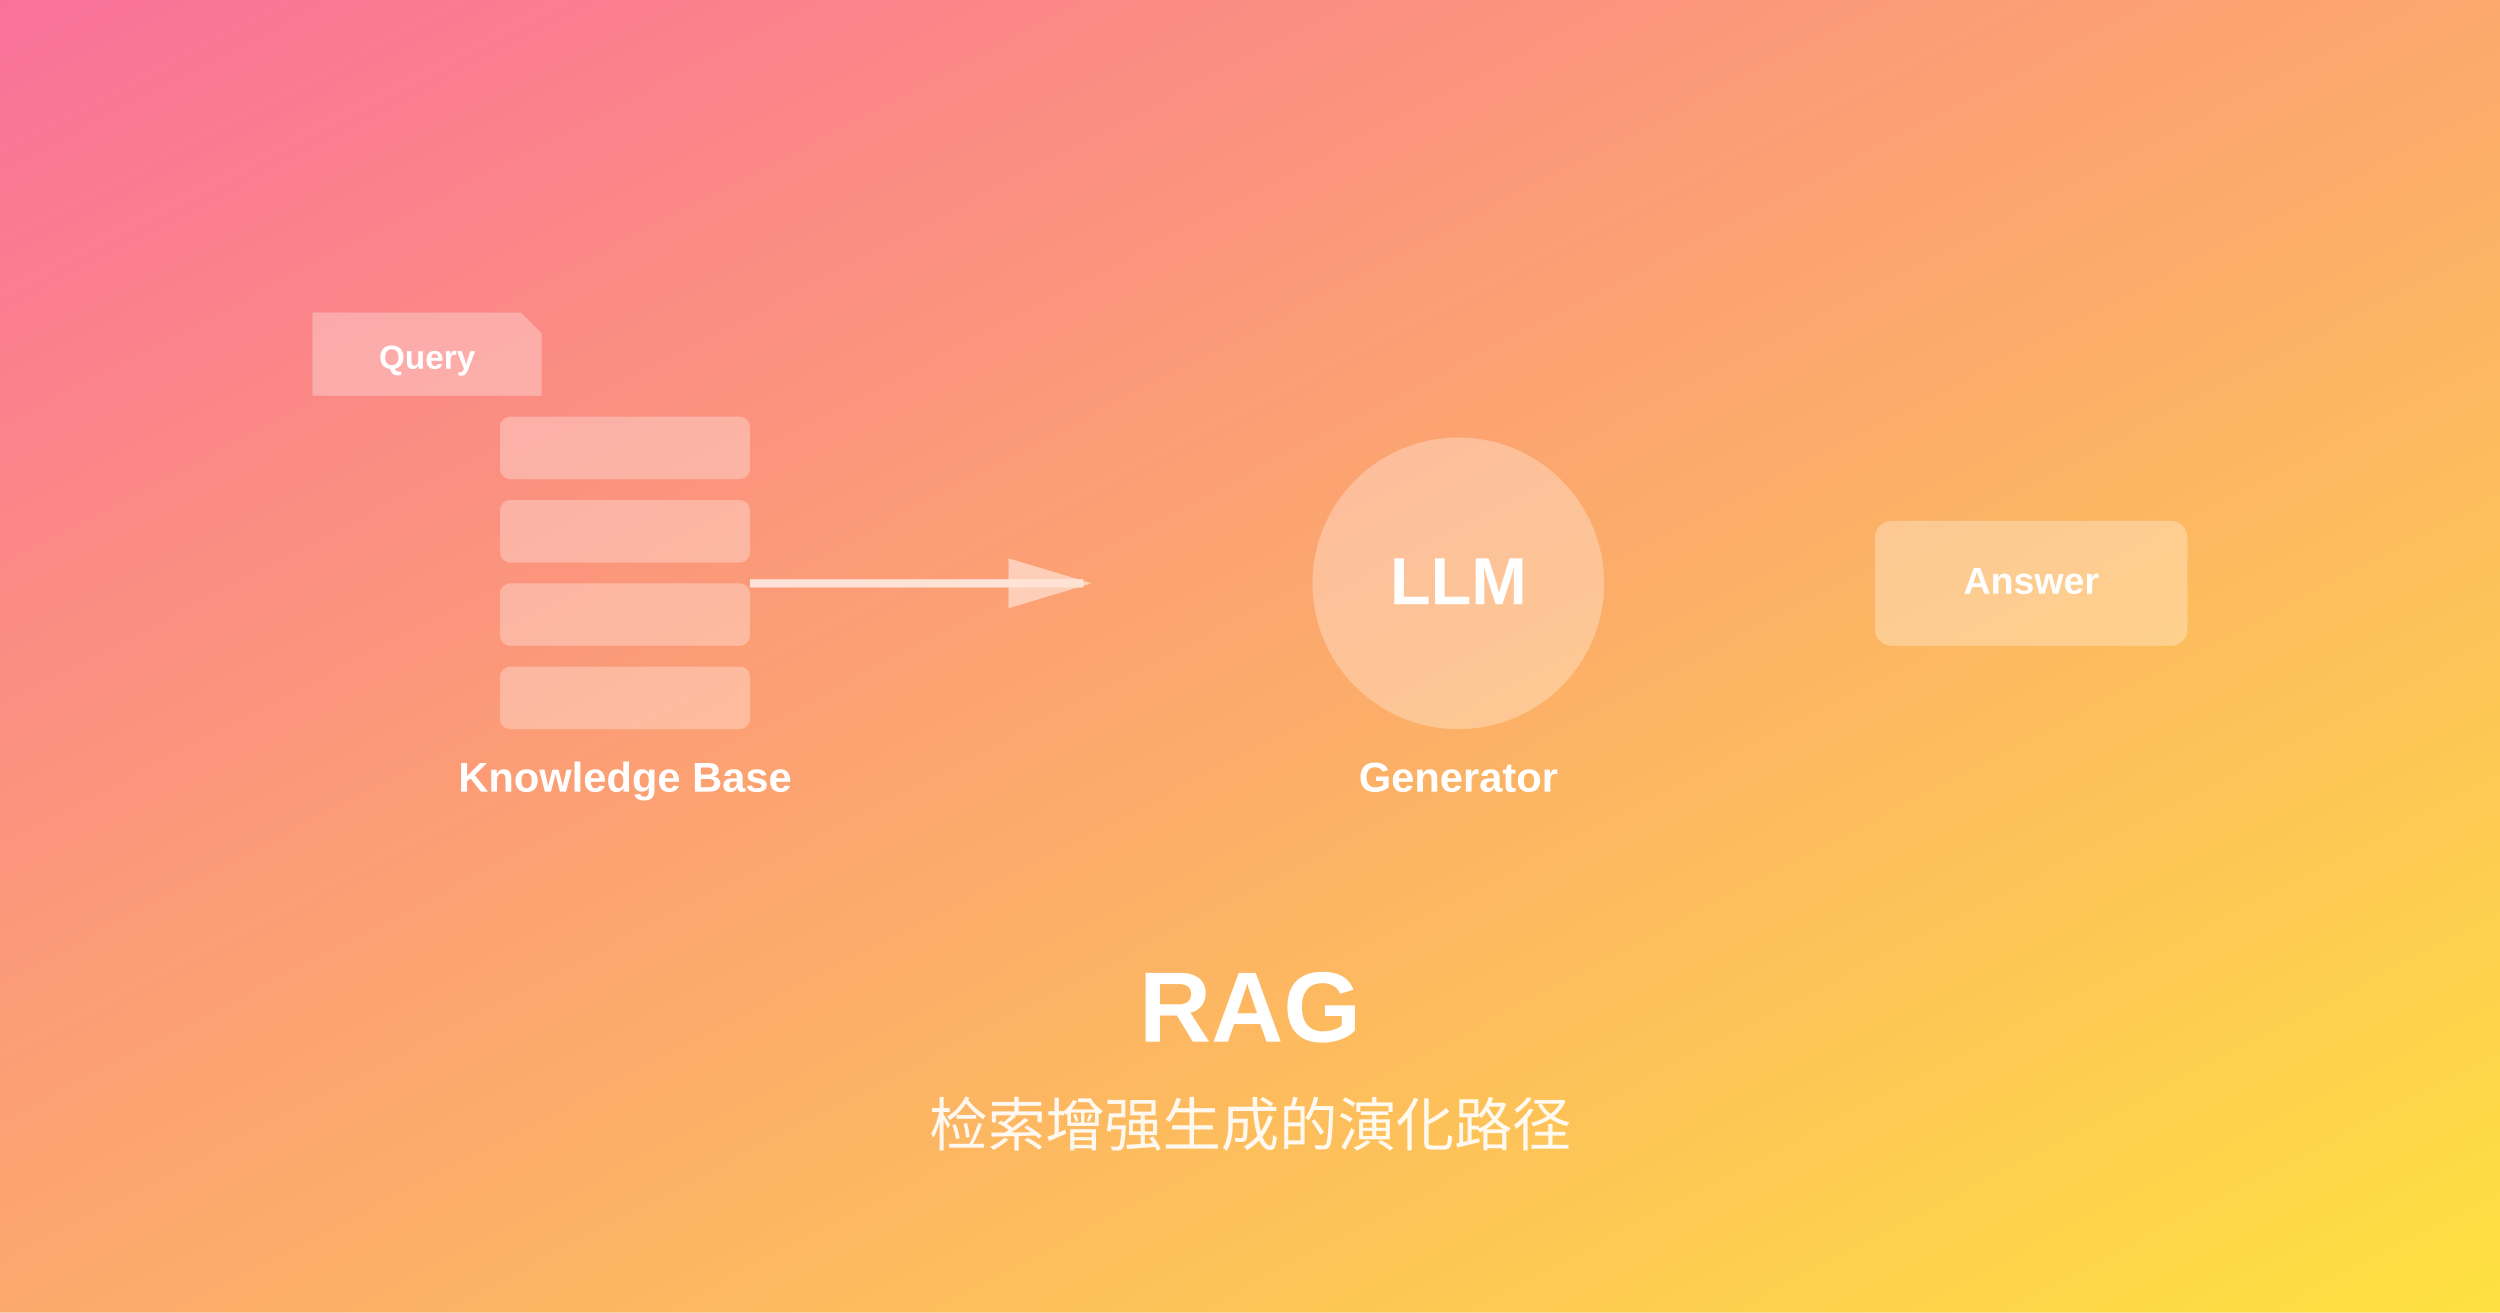
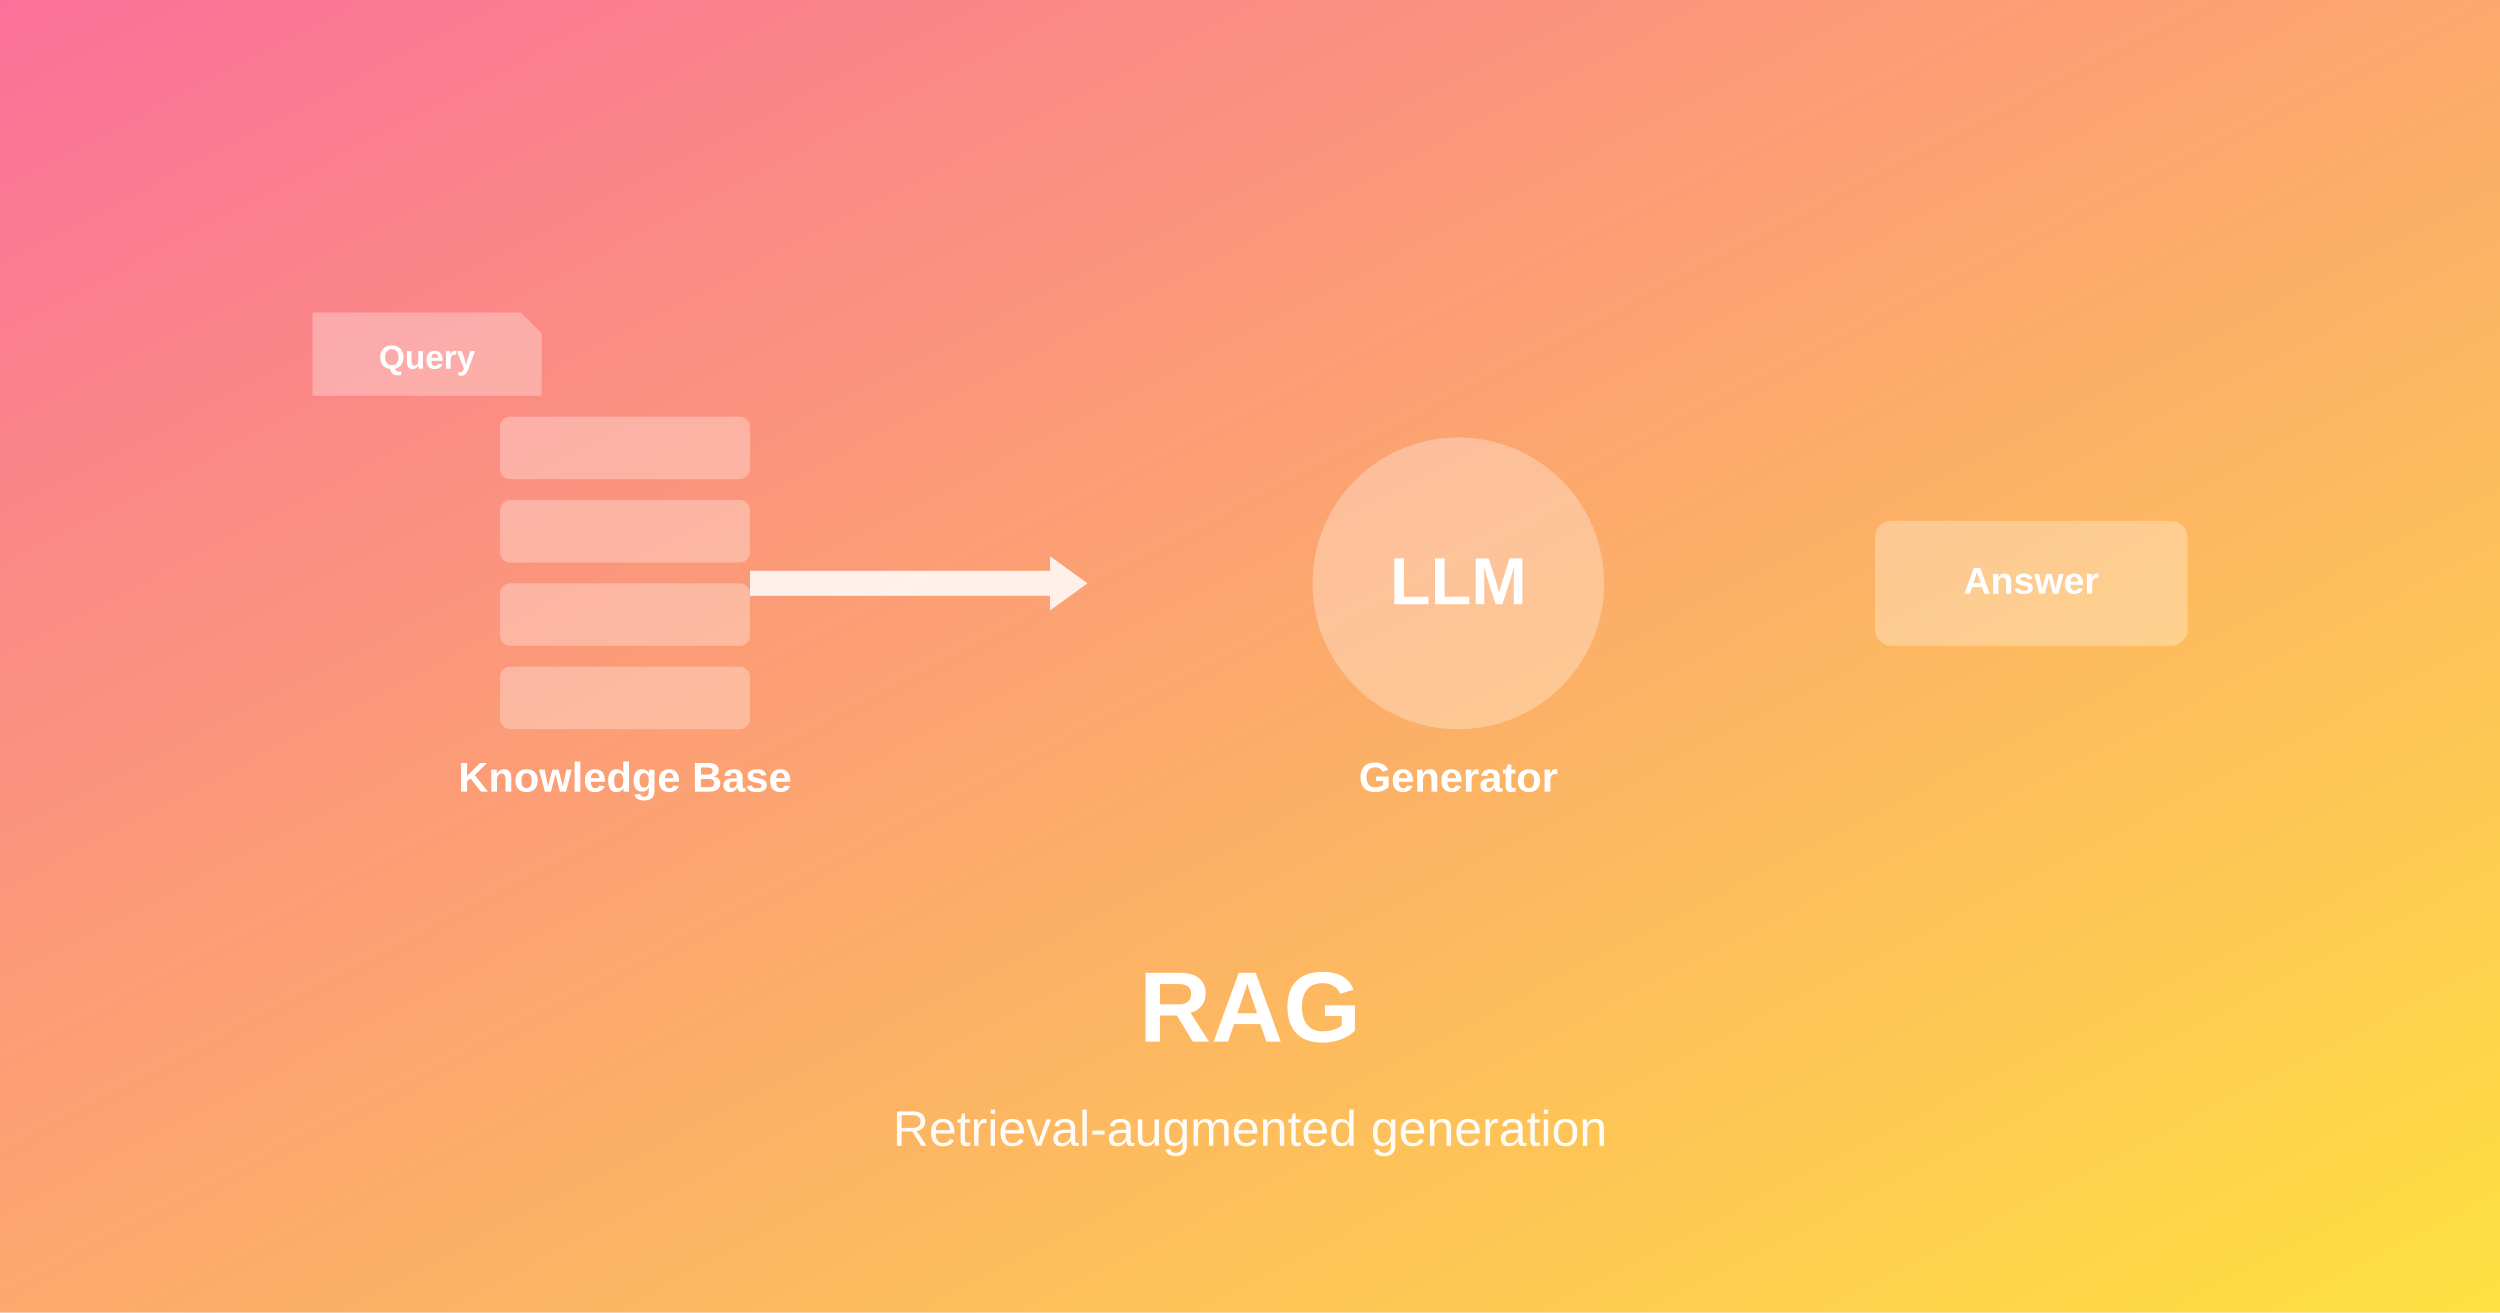
- <svg xmlns="http://www.w3.org/2000/svg" width="1200" height="630" viewBox="0 0 1200 630">
+ <svg xmlns="http://www.w3.org/2000/svg" width="1200" height="630" viewBox="0 0 1200 630" preserveAspectRatio="xMidYMid slice">
  <defs>
    <linearGradient id="ragGrad" x1="0%" y1="0%" x2="100%" y2="100%">
      <stop offset="0%" stop-color="#fa709a" stop-opacity="1" />
      <stop offset="100%" stop-color="#fee140" stop-opacity="1" />
    </linearGradient>
-     <marker id="ragArrowhead" markerWidth="10" markerHeight="10" refX="9" refY="3" orient="auto">
-       <polygon points="0 0, 10 3, 0 6" fill="white" opacity="0.7" />
-     </marker>
  </defs>
  <rect width="1200" height="630" fill="url(#ragGrad)" />
-   <g transform="translate(300, 280)">
-     <rect x="-60" y="-80" width="120" height="30" rx="5" fill="white" opacity="0.3" />
-     <rect x="-60" y="-40" width="120" height="30" rx="5" fill="white" opacity="0.3" />
-     <rect x="-60" y="0" width="120" height="30" rx="5" fill="white" opacity="0.3" />
-     <rect x="-60" y="40" width="120" height="30" rx="5" fill="white" opacity="0.3" />
-     <text x="0" y="100" font-family="Arial, sans-serif" font-size="20" fill="white" text-anchor="middle" font-weight="bold">Knowledge Base</text>
+   <g transform="translate(300, 280)" fill="white">
+     <rect x="-60" y="-80" width="120" height="30" rx="5" opacity="0.3" />
+     <rect x="-60" y="-40" width="120" height="30" rx="5" opacity="0.3" />
+     <rect x="-60" y="0" width="120" height="30" rx="5" opacity="0.3" />
+     <rect x="-60" y="40" width="120" height="30" rx="5" opacity="0.3" />
+     <text x="0" y="100" font-family="Arial, Helvetica, sans-serif" font-size="20" text-anchor="middle" font-weight="bold">Knowledge Base</text>
  </g>
-   <path d="M 360,280 L 520,280" stroke="white" stroke-width="4" fill="none" opacity="0.7" marker-end="url(#ragArrowhead)" />
-   <g transform="translate(700, 280)">
-     <circle cx="0" cy="0" r="70" fill="white" opacity="0.3" />
-     <text x="0" y="10" font-family="Arial, sans-serif" font-size="32" fill="white" text-anchor="middle" font-weight="bold">LLM</text>
-     <text x="0" y="100" font-family="Arial, sans-serif" font-size="20" fill="white" text-anchor="middle" font-weight="bold">Generator</text>
+   <g opacity="0.85" stroke="none" fill="white">
+     <path d="M360 274h144v12H360z" />
+     <path d="M504 267l18 13-18 13z" />
+   </g>
+   <g transform="translate(700, 280)" fill="white">
+     <circle cx="0" cy="0" r="70" opacity="0.3" />
+     <text x="0" y="10" font-family="system-ui, Segoe UI, Arial, Helvetica, sans-serif" font-size="32" text-anchor="middle" font-weight="bold">LLM</text>
+     <text x="0" y="100" font-family="Arial, Helvetica, sans-serif" font-size="20" text-anchor="middle" font-weight="bold">Generator</text>
  </g>
  <g transform="translate(150, 150)">
-     <path d="M 0,0 L 100,0 L 110,10 L 110,40 L 0,40 Z" fill="white" opacity="0.3" />
-     <text x="55" y="27" font-family="Arial, sans-serif" font-size="16" fill="white" text-anchor="middle" font-weight="bold">Query</text>
+     <path d="M0 0h100l10 10v30H0z" fill="white" opacity="0.3" />
+     <text x="55" y="27" fill="white" font-family="system-ui, Segoe UI, Arial, Helvetica, sans-serif" font-size="16" text-anchor="middle" font-weight="bold">Query</text>
  </g>
  <g transform="translate(900, 280)">
    <rect x="0" y="-30" width="150" height="60" rx="8" fill="white" opacity="0.3" />
-     <text x="75" y="5" font-family="Arial, sans-serif" font-size="18" fill="white" text-anchor="middle" font-weight="bold">Answer</text>
+     <text x="75" y="5" fill="white" font-family="system-ui, Segoe UI, Arial, Helvetica, sans-serif" font-size="18" text-anchor="middle" font-weight="bold">Answer</text>
  </g>
-   <text x="600" y="500" font-family="Arial, sans-serif" font-size="48" fill="white" text-anchor="middle" font-weight="bold">RAG</text>
-   <text x="600" y="550" font-family="Arial, sans-serif" font-size="28" fill="white" text-anchor="middle" opacity="0.9">检索增强生成的演化路径</text>
+   <text x="600" y="500" fill="white" font-family="Arial, Helvetica, sans-serif" font-size="48" text-anchor="middle" font-weight="bold">RAG</text>
+   <text x="600" y="550" fill="white" font-family="Arial, Helvetica, sans-serif" font-size="24" text-anchor="middle" opacity="0.95">Retrieval-augmented generation</text>
</svg>
